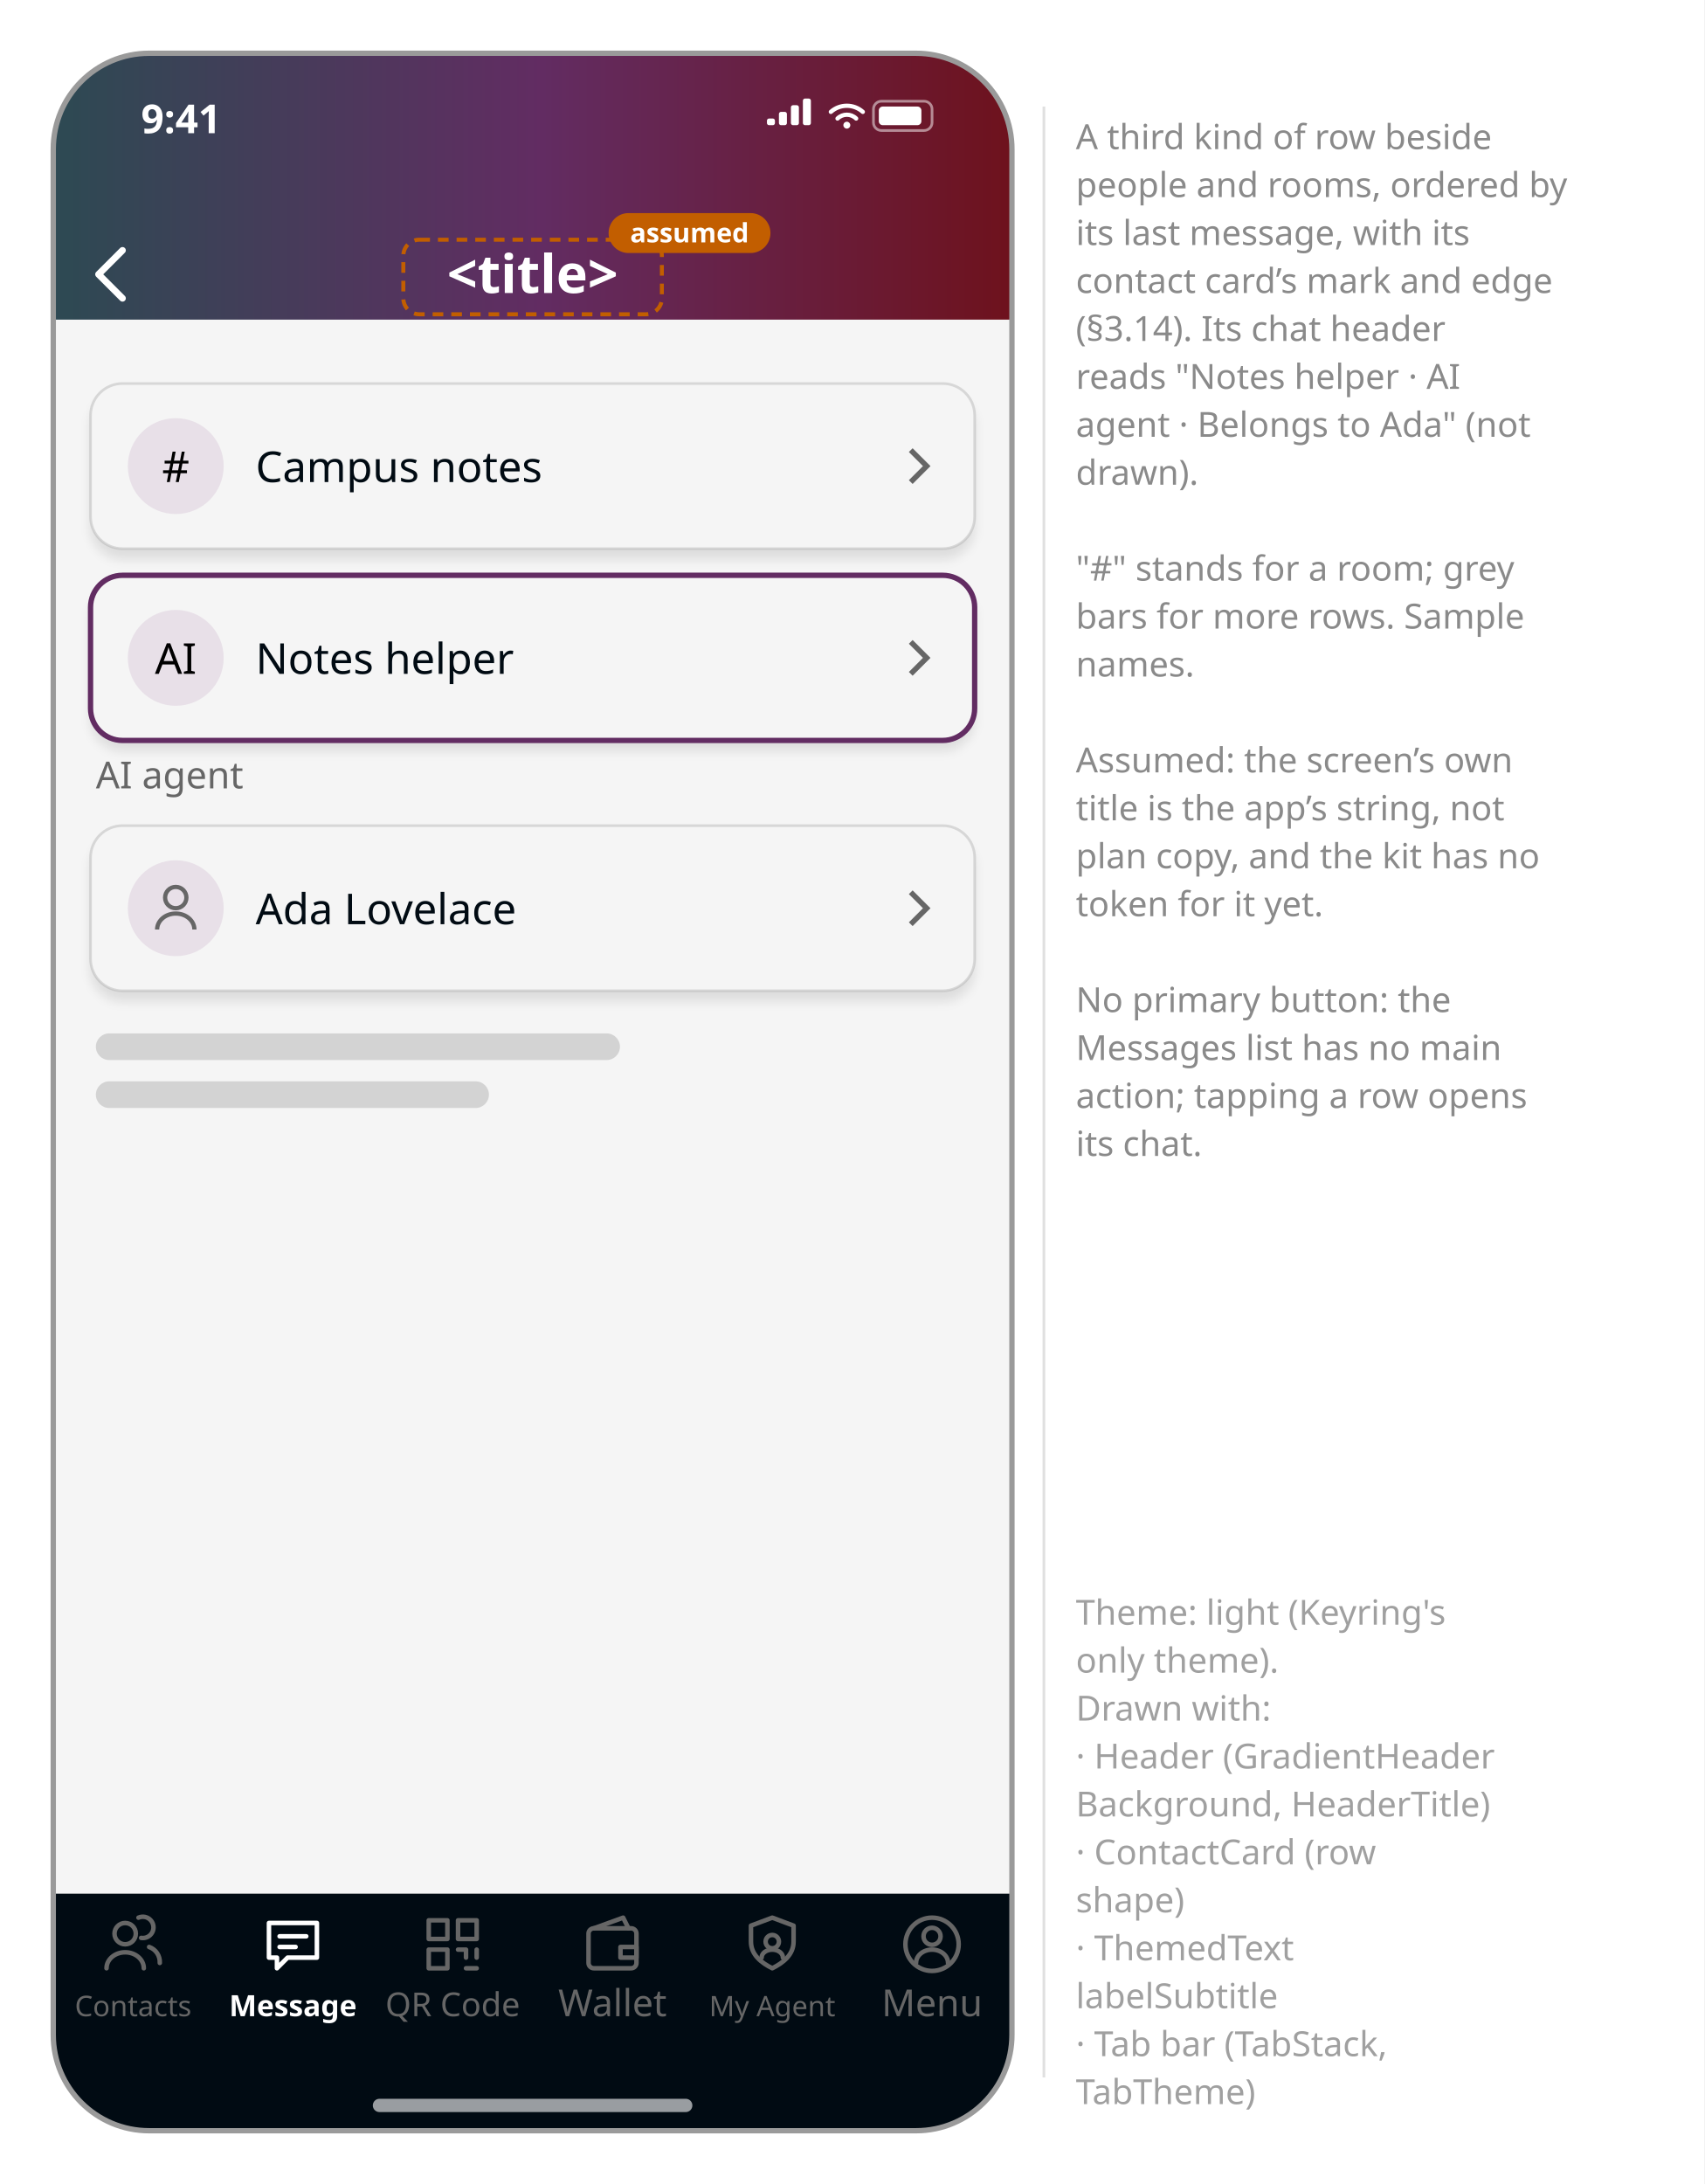
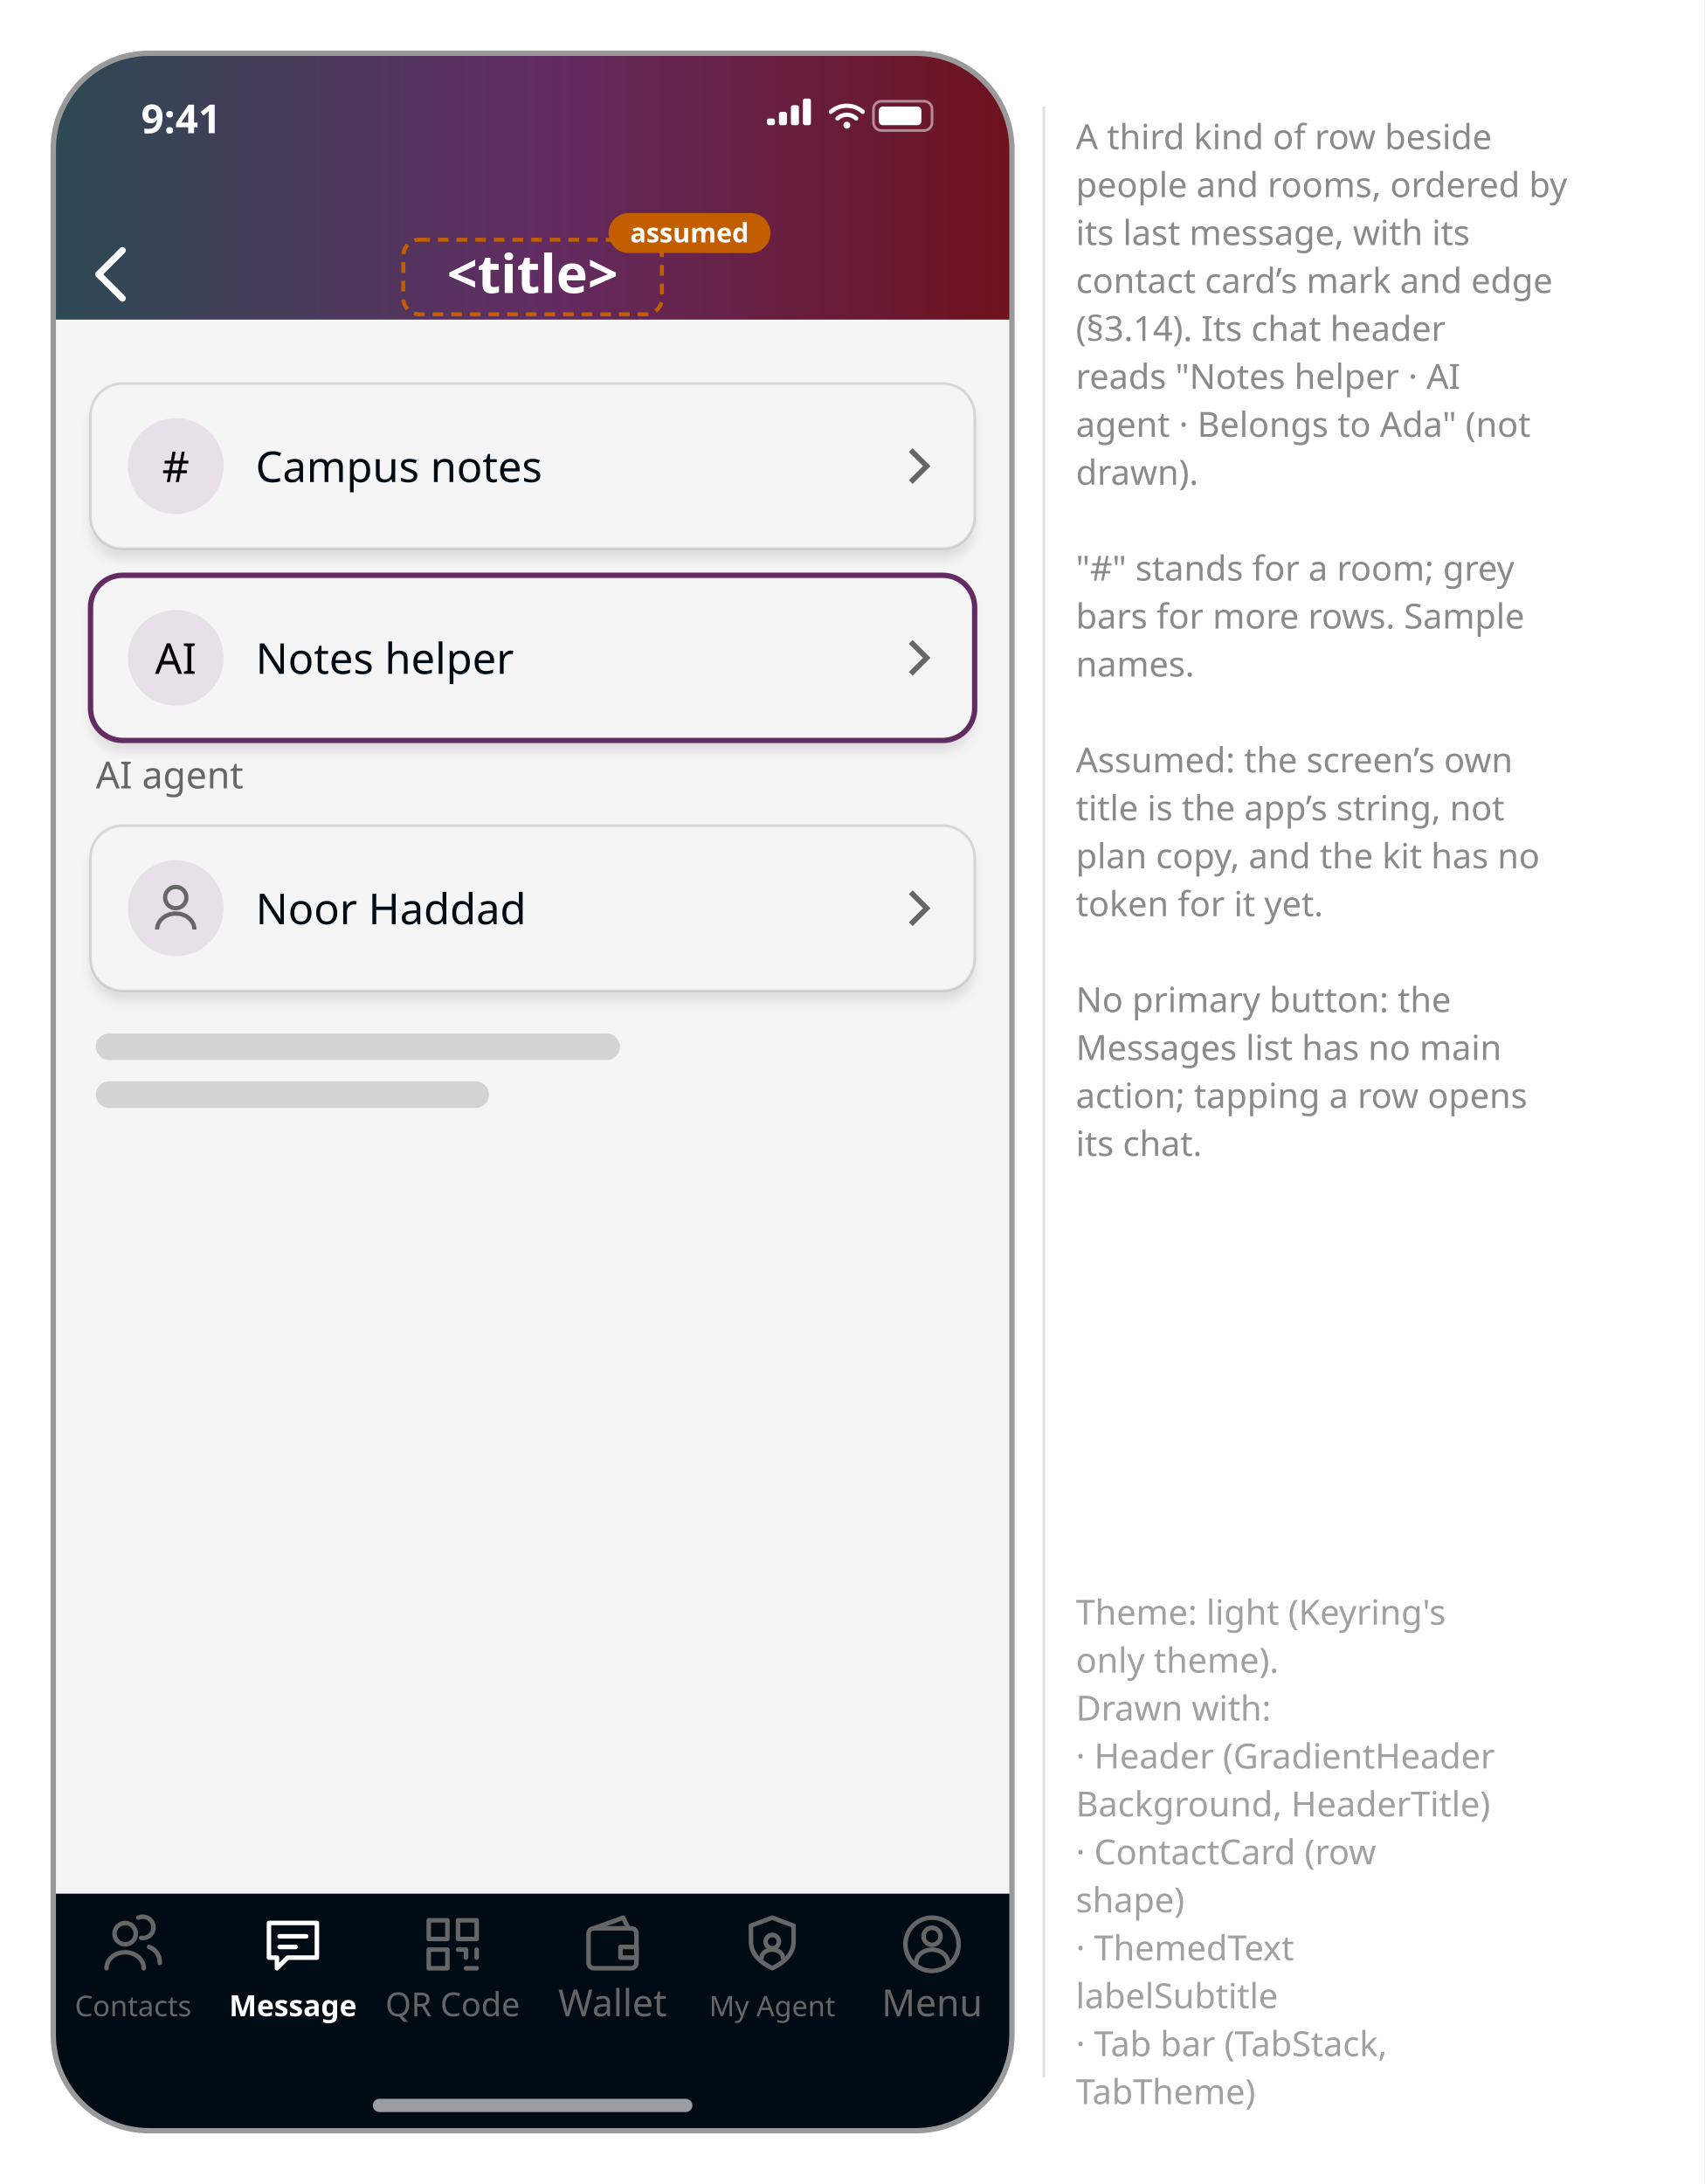
<svg xmlns="http://www.w3.org/2000/svg" width="640" height="820" viewBox="0 0 640 820" font-family="'Source Sans 3', 'SourceSans3-Regular', system-ui, sans-serif">
  <defs>
    <linearGradient id="kr-header" x1="0" y1="0" x2="1" y2="0">
      <stop offset="0.01" stop-color="#2E4953" />
      <stop offset="0.51" stop-color="#622C62" />
      <stop offset="1" stop-color="#6E121D" />
    </linearGradient>
    <filter id="kr-card-shadow" x="-10%" y="-30%" width="120%" height="160%">
      <feGaussianBlur stdDeviation="2" />
    </filter>
    <filter id="kr-button-shadow" x="-10%" y="-30%" width="120%" height="160%">
      <feGaussianBlur stdDeviation="2" />
    </filter>
    <clipPath id="kr-phone">
      <rect x="20" y="20" width="360" height="780" rx="36" />
    </clipPath>
  </defs>
  <rect width="640" height="820" fill="#FFFFFF" />
  <g clip-path="url(#kr-phone)">
    <rect x="20" y="20" width="360" height="780" fill="#F5F5F5" />
    <rect x="20" y="20" width="360" height="100" fill="url(#kr-header)" />
    <text x="68" y="50" font-family="system-ui, sans-serif" font-size="15" font-weight="600" fill="#FFFFFF" text-anchor="middle">9:41</text>
    <g fill="#FFFFFF">
      <rect x="288" y="44.5" width="3" height="2.5" rx="0.8" />
      <rect x="292.5" y="42" width="3" height="5" rx="0.8" />
      <rect x="297" y="39.5" width="3" height="7.5" rx="0.8" />
      <rect x="301.5" y="37" width="3" height="10" rx="0.8" />
    </g>
    <path d="M312 42 a9 9 0 0 1 12 0 M314.5 44.5 a5 5 0 0 1 7 0" fill="none" stroke="#FFFFFF" stroke-width="1.6" stroke-linecap="round" />
    <circle cx="318" cy="47" r="1.3" fill="#FFFFFF" />
    <rect x="328" y="38" width="22" height="11" rx="3" fill="none" stroke="#FFFFFF" stroke-opacity="0.5" />
    <rect x="330" y="40" width="16" height="7" rx="1.5" fill="#FFFFFF" />
    <path d="M46 94 l-9 9 l9 9" fill="none" stroke="#FFFFFF" stroke-width="2.5" stroke-linecap="round" stroke-linejoin="round" />
    <text x="200" y="110" font-family="system-ui, sans-serif" font-size="20" font-weight="700" fill="#FFFFFF" text-anchor="middle">&lt;title&gt;</text>
    <rect x="151.459" y="90" width="97.081" height="28" rx="6" fill="none" stroke="#C25E00" stroke-width="1.5" stroke-dasharray="4 3" />
    <rect x="228.541" y="80" width="60.778" height="15" rx="7.5" fill="#C25E00" />
    <text x="258.93" y="91" font-family="system-ui, sans-serif" font-size="10" font-weight="700" fill="#FFFFFF" text-anchor="middle">assumed</text>
    <rect x="34" y="148" width="332" height="62" rx="12" fill="#000000" fill-opacity="0.1" filter="url(#kr-card-shadow)" />
    <rect x="34" y="144" width="332" height="62" rx="12" fill="#F5F5F5" stroke="rgba(170, 170, 170, 0.4)" stroke-width="1" />
    <circle cx="66" cy="175" r="18" fill="#E8E0E8" />
    <text x="66" y="181" font-size="16" text-anchor="middle">#</text>
    <text x="96" y="181" font-size="16" fill="#010B13">Campus notes</text>
    <path d="M342 169 l6 6 l-6 6" fill="none" stroke="#666666" stroke-width="2" />
    <rect x="34" y="220" width="332" height="62" rx="12" fill="#000000" fill-opacity="0.1" filter="url(#kr-card-shadow)" />
    <rect x="34" y="216" width="332" height="62" rx="12" fill="#F5F5F5" stroke="#622C62" stroke-width="2" />
    <circle cx="66" cy="247" r="18" fill="#E8E0E8" />
    <text x="66" y="253" font-size="16" text-anchor="middle">AI</text>
    <text x="96" y="253" font-size="16" fill="#010B13">Notes helper</text>
    <path d="M342 241 l6 6 l-6 6" fill="none" stroke="#666666" stroke-width="2" />
    <text font-size="14" fill="#666666">
      <tspan x="36" y="296">AI agent</tspan>
    </text>
    <rect x="34" y="314" width="332" height="62" rx="12" fill="#000000" fill-opacity="0.1" filter="url(#kr-card-shadow)" />
    <rect x="34" y="310" width="332" height="62" rx="12" fill="#F5F5F5" stroke="rgba(170, 170, 170, 0.4)" stroke-width="1" />
    <circle cx="66" cy="341" r="18" fill="#E8E0E8" />
    <g fill="none" stroke="#666666" stroke-width="1.6">
      <circle cx="66" cy="337" r="4" />
      <path d="M59 349 a7 6 0 0 1 14 0" />
    </g>
-     <text x="96" y="347" font-size="16" fill="#010B13">Ada Lovelace</text>
+     <text x="96" y="347" font-size="16" fill="#010B13">Noor Haddad</text>
    <path d="M342 335 l6 6 l-6 6" fill="none" stroke="#666666" stroke-width="2" />
    <rect x="36" y="388" width="196.8" height="10" rx="5" fill="#D3D3D3" />
    <rect x="36" y="406" width="147.6" height="10" rx="5" fill="#D3D3D3" />
    <rect x="20" y="711" width="360" height="89" fill="#010B13" />
    <g fill="none" stroke="#666666" stroke-width="1.7" stroke-linecap="round" stroke-linejoin="round">
      <circle cx="47" cy="726" r="4" />
      <path d="M40 739 a7 6 0 0 1 14 0" />
      <path d="M52 720 a4 4 0 1 1 1 7.6 M56 731 a6 6 0 0 1 4 6" />
    </g>
    <text x="50" y="757" font-size="10.7" fill="#666666" text-anchor="middle">Contacts</text>
    <g fill="none" stroke="#FFFFFF" stroke-width="1.7" stroke-linecap="round" stroke-linejoin="round">
      <path d="M101 722 h18 v13 h-11 l-4 4 v-4 h-3 z" />
      <path d="M105 727 h10 M105 731 h6" />
    </g>
    <text x="110" y="757" font-size="11.0" font-weight="700" fill="#FFFFFF" text-anchor="middle">Message</text>
    <g fill="none" stroke="#666666" stroke-width="1.7" stroke-linecap="round" stroke-linejoin="round">
      <rect x="161" y="721" width="7" height="7" />
      <rect x="172" y="721" width="7" height="7" />
      <rect x="161" y="732" width="7" height="7" />
      <path d="M172 732 h3 v3 M179 732 v3 M175 739 h4" />
    </g>
    <text x="170" y="757" font-size="12.4" fill="#666666" text-anchor="middle">QR Code</text>
    <g fill="none" stroke="#666666" stroke-width="1.7" stroke-linecap="round" stroke-linejoin="round">
      <rect x="221" y="724" width="18" height="15" rx="2" />
      <path d="M223 724 l11 -4 l2 4 M233 731 h6 v4 h-6 z" />
    </g>
    <text x="230" y="757" font-size="14.0" fill="#666666" text-anchor="middle">Wallet</text>
    <g fill="none" stroke="#666666" stroke-width="1.7" stroke-linecap="round" stroke-linejoin="round">
      <path d="M290 720 l8 3 v6 c0 5 -4 8 -8 10 c-4 -2 -8 -5 -8 -10 v-6 z" />
      <circle cx="290" cy="729" r="2.5" />
      <path d="M286 735 a4 3 0 0 1 8 0" />
    </g>
    <text x="290" y="757" font-size="10.6" fill="#666666" text-anchor="middle">My Agent</text>
    <g fill="none" stroke="#666666" stroke-width="1.7" stroke-linecap="round" stroke-linejoin="round">
      <circle cx="350" cy="730" r="10" />
      <circle cx="350" cy="727" r="3.2" />
      <path d="M344 737 a6 5 0 0 1 12 0" />
    </g>
    <text x="350" y="757" font-size="14.0" fill="#666666" text-anchor="middle">Menu</text>
    <rect x="140" y="788" width="120" height="5" rx="2.5" fill="#FFFFFF" opacity="0.6" />
  </g>
  <rect x="20" y="20" width="360" height="780" rx="36" fill="none" stroke="#9A9A9A" stroke-width="2" />
  <line x1="392" y1="40" x2="392" y2="780" stroke="#E0E0E0" stroke-width="1" />
  <text font-family="system-ui, sans-serif" font-size="13" fill="#8A8A8A">
    <tspan x="404" y="56">A third kind of row beside</tspan>
    <tspan x="404" dy="18">people and rooms, ordered by</tspan>
    <tspan x="404" dy="18">its last message, with its</tspan>
    <tspan x="404" dy="18">contact card’s mark and edge</tspan>
    <tspan x="404" dy="18">(§3.14). Its chat header</tspan>
    <tspan x="404" dy="18">reads "Notes helper · AI</tspan>
    <tspan x="404" dy="18">agent · Belongs to Ada" (not</tspan>
    <tspan x="404" dy="18">drawn).</tspan>
    <tspan x="404" dy="18"> </tspan>
    <tspan x="404" dy="18">"#" stands for a room; grey</tspan>
    <tspan x="404" dy="18">bars for more rows. Sample</tspan>
    <tspan x="404" dy="18">names.</tspan>
    <tspan x="404" dy="18"> </tspan>
    <tspan x="404" dy="18">Assumed: the screen’s own</tspan>
    <tspan x="404" dy="18">title is the app’s string, not</tspan>
    <tspan x="404" dy="18">plan copy, and the kit has no</tspan>
    <tspan x="404" dy="18">token for it yet.</tspan>
    <tspan x="404" dy="18"> </tspan>
    <tspan x="404" dy="18">No primary button: the</tspan>
    <tspan x="404" dy="18">Messages list has no main</tspan>
    <tspan x="404" dy="18">action; tapping a row opens</tspan>
    <tspan x="404" dy="18">its chat.</tspan>
    <tspan x="404" dy="18"> </tspan>
  </text>
  <text font-family="system-ui, sans-serif" font-size="13" fill="#A0A0A0">
    <tspan x="404" y="610">Theme: light (Keyring's</tspan>
    <tspan x="404" dy="18">   only theme).</tspan>
    <tspan x="404" dy="18">Drawn with:</tspan>
    <tspan x="404" dy="18">· Header (GradientHeader</tspan>
    <tspan x="404" dy="18">   Background, HeaderTitle)</tspan>
    <tspan x="404" dy="18">· ContactCard (row</tspan>
    <tspan x="404" dy="18">   shape)</tspan>
    <tspan x="404" dy="18">· ThemedText</tspan>
    <tspan x="404" dy="18">   labelSubtitle</tspan>
    <tspan x="404" dy="18">· Tab bar (TabStack,</tspan>
    <tspan x="404" dy="18">   TabTheme)</tspan>
  </text>
</svg>
